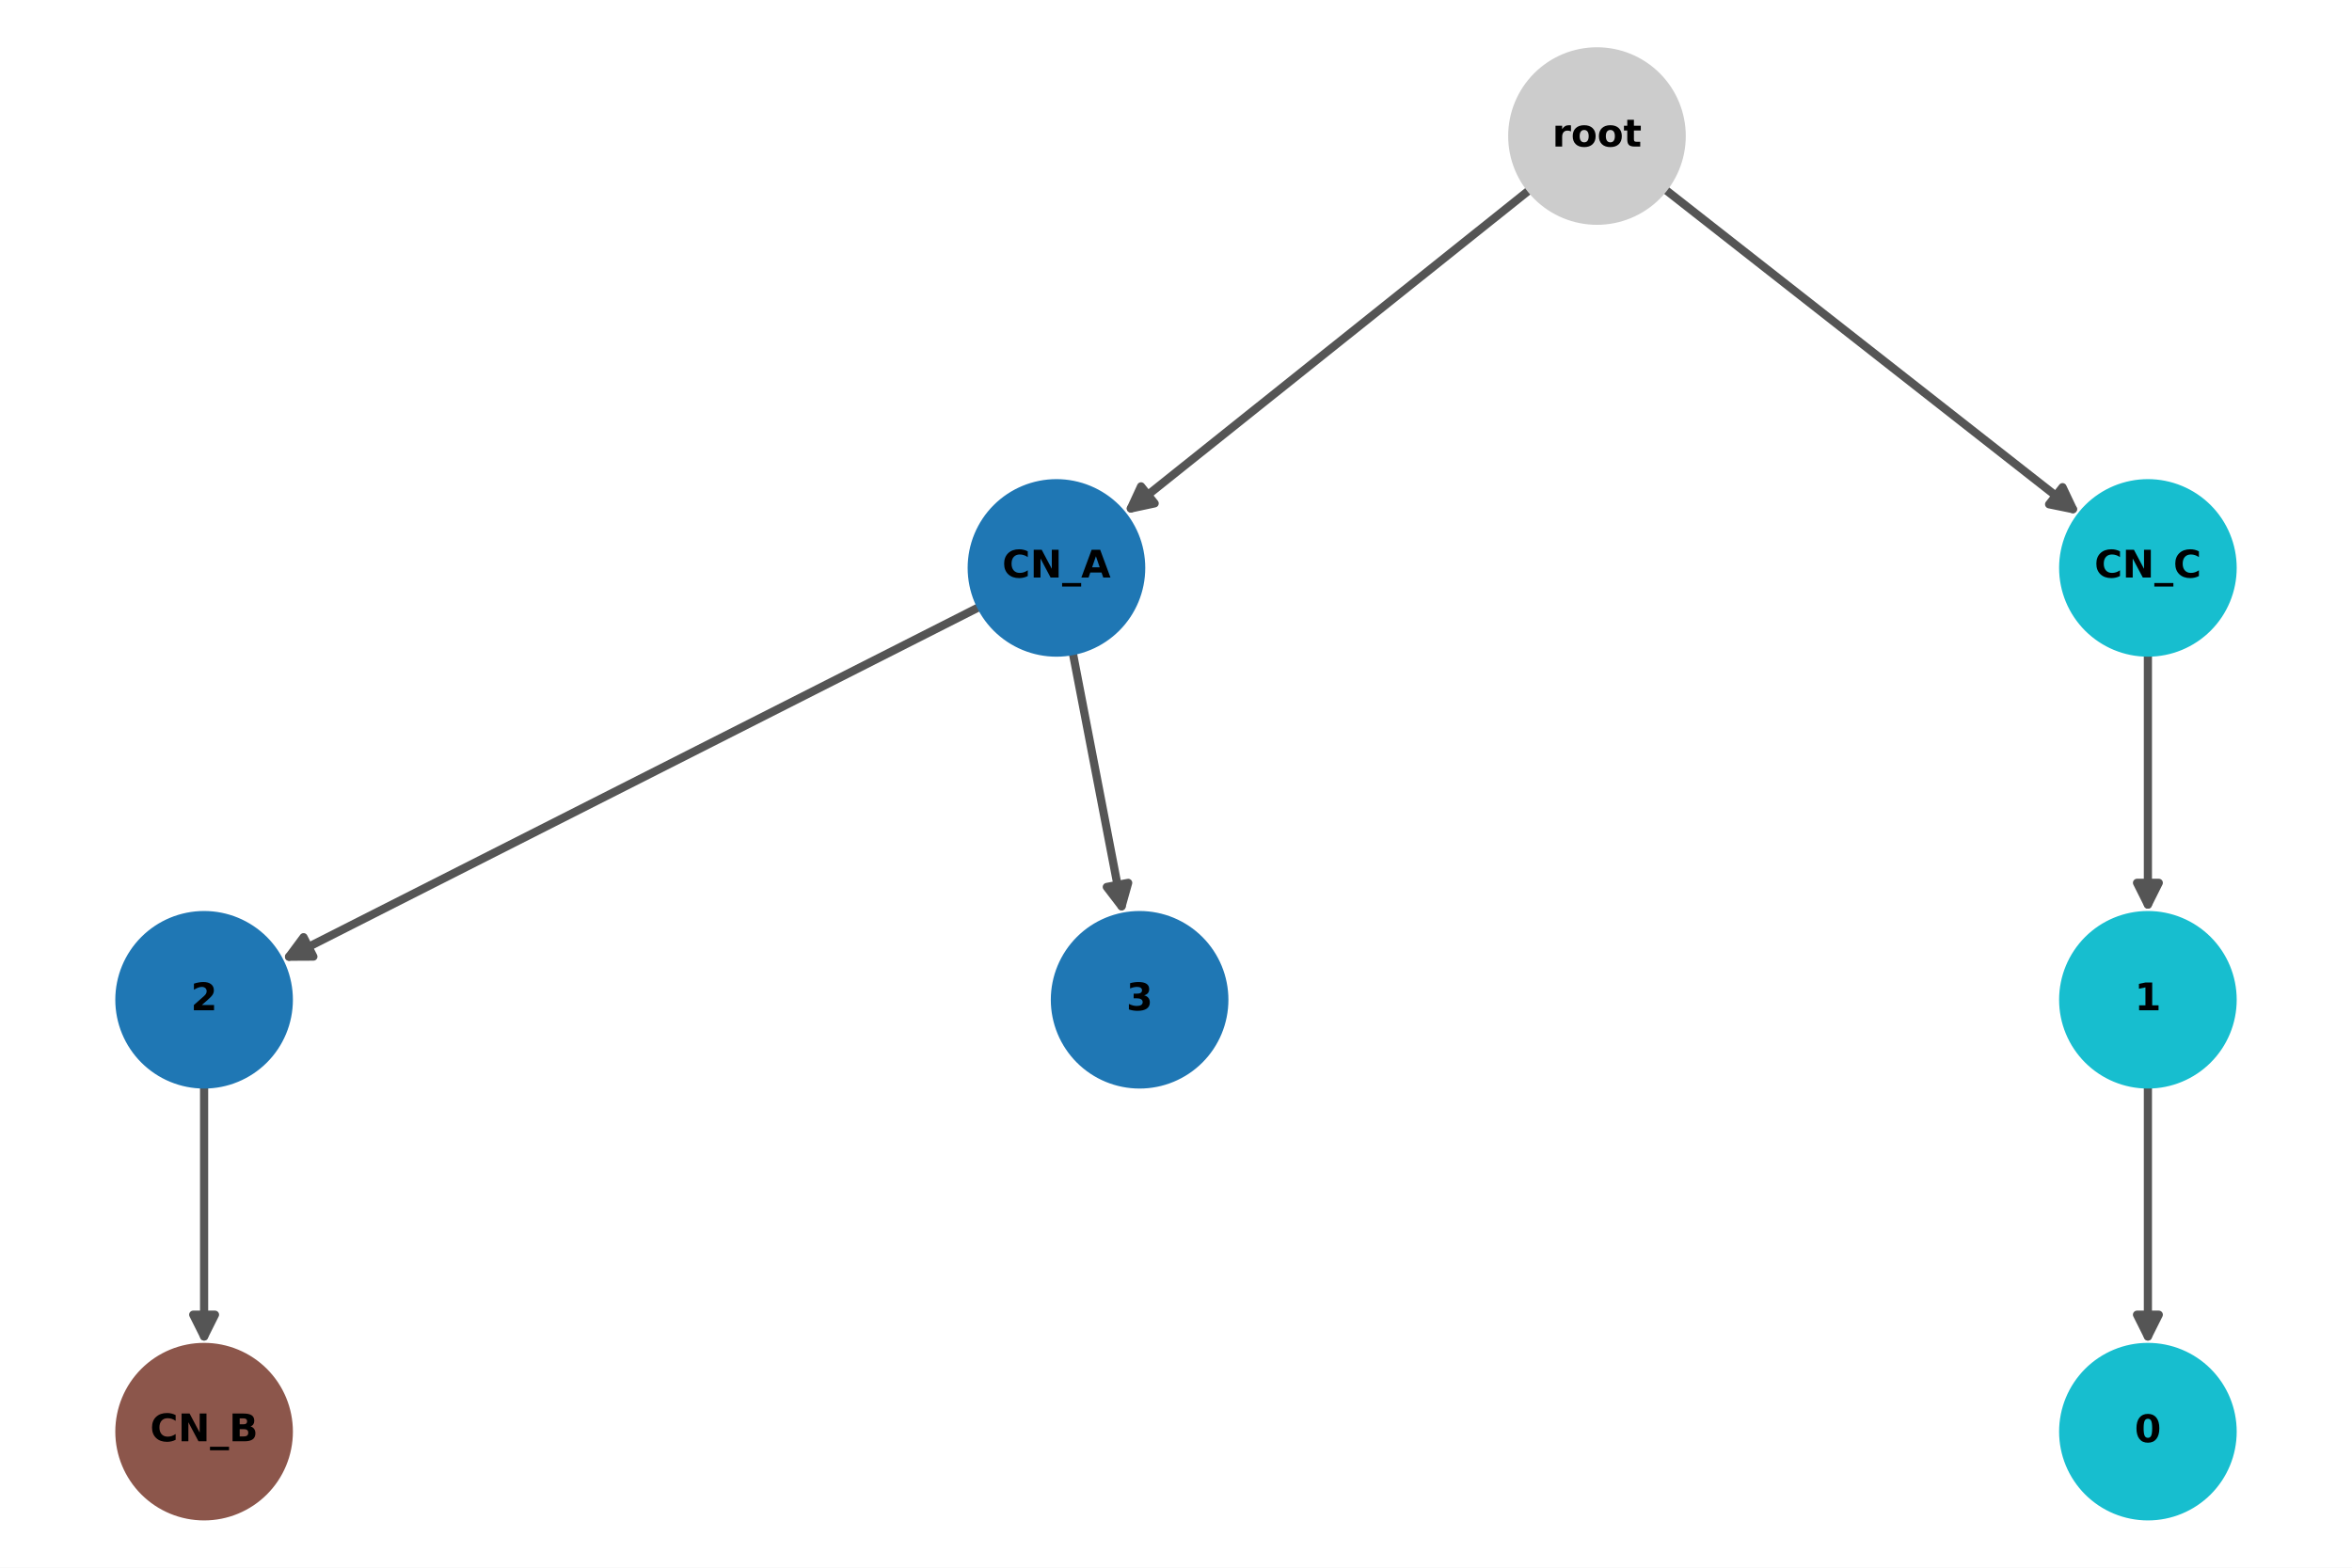
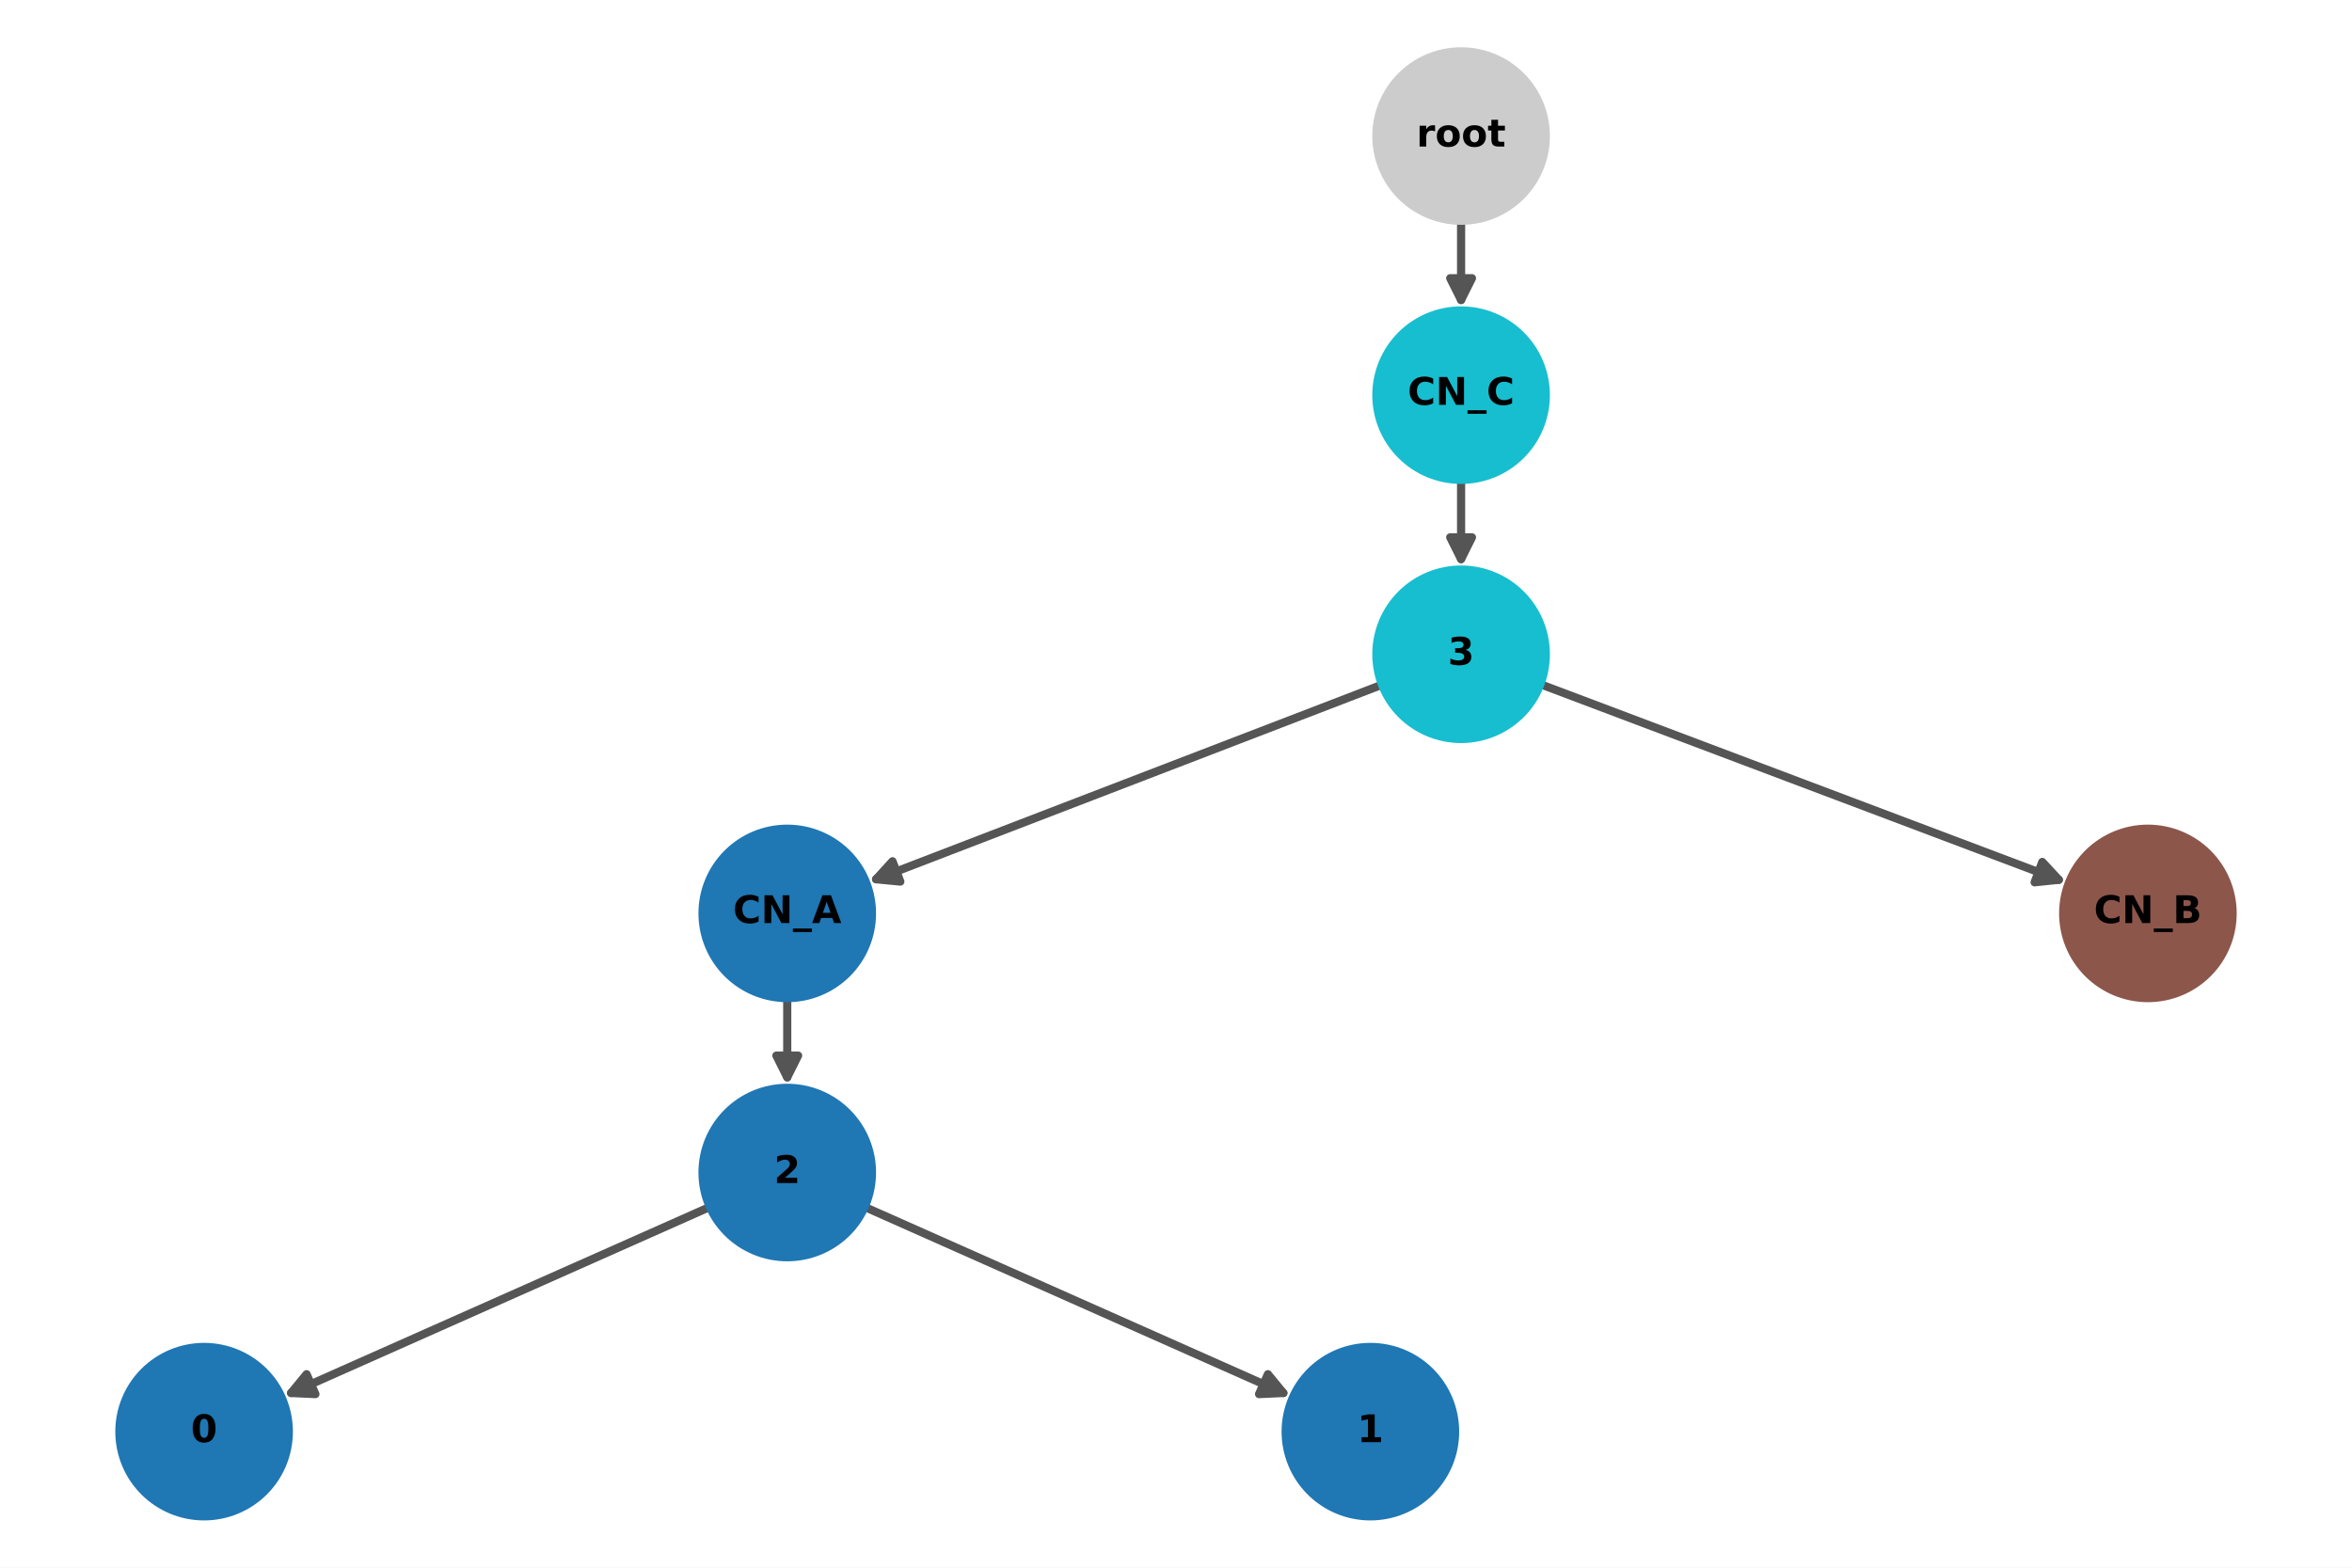
<svg xmlns="http://www.w3.org/2000/svg" xmlns:xlink="http://www.w3.org/1999/xlink" width="432pt" height="288pt" viewBox="0 0 432 288" version="1.1">
  <defs>
    <style type="text/css">*{stroke-linejoin: round; stroke-linecap: butt}</style>
  </defs>
  <g id="figure_1">
    <g id="patch_1">
      <path d="M 0 288  L 432 288  L 432 0  L 0 0  z " style="fill: #ffffff" />
    </g>
    <g id="axes_1">
      <g id="patch_2">
-         <path d="M 280.97 34.863  Q 243.683 64.66 207.706 93.411  " clip-path="url(#p71fe7a0b2c)" style="fill: none; stroke: #555555; stroke-width: 1.5; stroke-linecap: round" />
-         <path d="M 212.08 92.476  L 207.706 93.411  L 209.582 89.351  z " clip-path="url(#p71fe7a0b2c)" style="fill: #555555; stroke: #555555; stroke-width: 1.5; stroke-linecap: round" />
+         <path d="M 268.364 40.8  Q 268.364 48.794 268.364 55.11  " clip-path="url(#pf83ffb3f88)" style="fill: none; stroke: #555555; stroke-width: 1.5; stroke-linecap: round" />
+         <path d="M 270.364 51.11  L 268.364 55.11  L 266.364 51.11  z " clip-path="url(#pf83ffb3f88)" style="fill: #555555; stroke: #555555; stroke-width: 1.5; stroke-linecap: round" />
      </g>
      <g id="patch_3">
-         <path d="M 305.764 34.747  Q 343.916 64.66 380.748 93.538  " clip-path="url(#p71fe7a0b2c)" style="fill: none; stroke: #555555; stroke-width: 1.5; stroke-linecap: round" />
-         <path d="M 378.834 89.496  L 380.748 93.538  L 376.366 92.644  z " clip-path="url(#p71fe7a0b2c)" style="fill: #555555; stroke: #555555; stroke-width: 1.5; stroke-linecap: round" />
+         <path d="M 253.606 125.874  Q 206.478 144.001 160.915 161.525  " clip-path="url(#pf83ffb3f88)" style="fill: none; stroke: #555555; stroke-width: 1.5; stroke-linecap: round" />
+         <path d="M 165.366 161.956  L 160.915 161.525  L 163.93 158.222  z " clip-path="url(#pf83ffb3f88)" style="fill: #555555; stroke: #555555; stroke-width: 1.5; stroke-linecap: round" />
      </g>
      <g id="patch_4">
-         <path d="M 394.512 199.48  Q 394.512 223.34 394.512 245.523  " clip-path="url(#p71fe7a0b2c)" style="fill: none; stroke: #555555; stroke-width: 1.5; stroke-linecap: round" />
-         <path d="M 396.512 241.523  L 394.512 245.523  L 392.512 241.523  z " clip-path="url(#p71fe7a0b2c)" style="fill: #555555; stroke: #555555; stroke-width: 1.5; stroke-linecap: round" />
+         <path d="M 283.158 125.781  Q 331.439 144 378.151 161.627  " clip-path="url(#pf83ffb3f88)" style="fill: none; stroke: #555555; stroke-width: 1.5; stroke-linecap: round" />
+         <path d="M 375.114 158.344  L 378.151 161.627  L 373.702 162.086  z " clip-path="url(#pf83ffb3f88)" style="fill: #555555; stroke: #555555; stroke-width: 1.5; stroke-linecap: round" />
      </g>
      <g id="patch_5">
-         <path d="M 37.488 199.48  Q 37.488 223.34 37.488 245.523  " clip-path="url(#p71fe7a0b2c)" style="fill: none; stroke: #555555; stroke-width: 1.5; stroke-linecap: round" />
-         <path d="M 39.488 241.523  L 37.488 245.523  L 35.488 241.523  z " clip-path="url(#p71fe7a0b2c)" style="fill: #555555; stroke: #555555; stroke-width: 1.5; stroke-linecap: round" />
+         <path d="M 130.144 221.828  Q 91.039 239.208 53.467 255.906  " clip-path="url(#pf83ffb3f88)" style="fill: none; stroke: #555555; stroke-width: 1.5; stroke-linecap: round" />
+         <path d="M 57.934 256.11  L 53.467 255.906  L 56.31 252.454  z " clip-path="url(#pf83ffb3f88)" style="fill: #555555; stroke: #555555; stroke-width: 1.5; stroke-linecap: round" />
      </g>
      <g id="patch_6">
-         <path d="M 179.936 111.479  Q 115.765 144 53.09 175.762  " clip-path="url(#p71fe7a0b2c)" style="fill: none; stroke: #555555; stroke-width: 1.5; stroke-linecap: round" />
-         <path d="M 57.562 175.738  L 53.09 175.762  L 55.754 172.17  z " clip-path="url(#p71fe7a0b2c)" style="fill: #555555; stroke: #555555; stroke-width: 1.5; stroke-linecap: round" />
+         <path d="M 159.046 221.828  Q 198.151 239.208 235.723 255.906  " clip-path="url(#pf83ffb3f88)" style="fill: none; stroke: #555555; stroke-width: 1.5; stroke-linecap: round" />
+         <path d="M 232.88 252.454  L 235.723 255.906  L 231.256 256.11  z " clip-path="url(#pf83ffb3f88)" style="fill: #555555; stroke: #555555; stroke-width: 1.5; stroke-linecap: round" />
      </g>
      <g id="patch_7">
-         <path d="M 197.032 119.86  Q 201.679 144.001 206.009 166.495  " clip-path="url(#p71fe7a0b2c)" style="fill: none; stroke: #555555; stroke-width: 1.5; stroke-linecap: round" />
-         <path d="M 207.217 162.189  L 206.009 166.495  L 203.289 162.945  z " clip-path="url(#p71fe7a0b2c)" style="fill: #555555; stroke: #555555; stroke-width: 1.5; stroke-linecap: round" />
+         <path d="M 144.595 183.61  Q 144.595 191.604 144.595 197.92  " clip-path="url(#pf83ffb3f88)" style="fill: none; stroke: #555555; stroke-width: 1.5; stroke-linecap: round" />
+         <path d="M 146.595 193.92  L 144.595 197.92  L 142.595 193.92  z " clip-path="url(#pf83ffb3f88)" style="fill: #555555; stroke: #555555; stroke-width: 1.5; stroke-linecap: round" />
      </g>
      <g id="patch_8">
-         <path d="M 394.512 120.141  Q 394.512 144.001 394.512 166.184  " clip-path="url(#p71fe7a0b2c)" style="fill: none; stroke: #555555; stroke-width: 1.5; stroke-linecap: round" />
-         <path d="M 396.512 162.184  L 394.512 166.184  L 392.512 162.184  z " clip-path="url(#p71fe7a0b2c)" style="fill: #555555; stroke: #555555; stroke-width: 1.5; stroke-linecap: round" />
+         <path d="M 268.364 88.404  Q 268.364 96.397 268.364 102.713  " clip-path="url(#pf83ffb3f88)" style="fill: none; stroke: #555555; stroke-width: 1.5; stroke-linecap: round" />
+         <path d="M 270.364 98.713  L 268.364 102.713  L 266.364 98.713  z " clip-path="url(#pf83ffb3f88)" style="fill: #555555; stroke: #555555; stroke-width: 1.5; stroke-linecap: round" />
      </g>
      <g id="PathCollection_1">
        <defs>
-           <path id="C0_0_726072cae3" d="M 0 15.811  C 4.193 15.811 8.215 14.145 11.18 11.18  C 14.145 8.215 15.811 4.193 15.811 -0  C 15.811 -4.193 14.145 -8.215 11.18 -11.18  C 8.215 -14.145 4.193 -15.811 0 -15.811  C -4.193 -15.811 -8.215 -14.145 -11.18 -11.18  C -14.145 -8.215 -15.811 -4.193 -15.811 0  C -15.811 4.193 -14.145 8.215 -11.18 11.18  C -8.215 14.145 -4.193 15.811 0 15.811  z " />
+           <path id="C0_0_a321793dce" d="M 0 15.811  C 4.193 15.811 8.215 14.145 11.18 11.18  C 14.145 8.215 15.811 4.193 15.811 -0  C 15.811 -4.193 14.145 -8.215 11.18 -11.18  C 8.215 -14.145 4.193 -15.811 0 -15.811  C -4.193 -15.811 -8.215 -14.145 -11.18 -11.18  C -14.145 -8.215 -15.811 -4.193 -15.811 0  C -15.811 4.193 -14.145 8.215 -11.18 11.18  C -8.215 14.145 -4.193 15.811 0 15.811  z " />
        </defs>
-         <g clip-path="url(#p71fe7a0b2c)">
-           <use xlink:href="#C0_0_726072cae3" x="293.322" y="24.992" style="fill: #cccccc; stroke: #cccccc" />
+         <g clip-path="url(#pf83ffb3f88)">
+           <use xlink:href="#C0_0_a321793dce" x="268.364" y="24.992" style="fill: #cccccc; stroke: #cccccc" />
        </g>
-         <g clip-path="url(#p71fe7a0b2c)">
-           <use xlink:href="#C0_0_726072cae3" x="394.512" y="183.669" style="fill: #17becf; stroke: #17becf" />
+         <g clip-path="url(#pf83ffb3f88)">
+           <use xlink:href="#C0_0_a321793dce" x="268.364" y="120.198" style="fill: #17becf; stroke: #17becf" />
        </g>
-         <g clip-path="url(#p71fe7a0b2c)">
-           <use xlink:href="#C0_0_726072cae3" x="394.512" y="263.008" style="fill: #17becf; stroke: #17becf" />
+         <g clip-path="url(#pf83ffb3f88)">
+           <use xlink:href="#C0_0_a321793dce" x="144.595" y="215.405" style="fill: #1f77b4; stroke: #1f77b4" />
        </g>
-         <g clip-path="url(#p71fe7a0b2c)">
-           <use xlink:href="#C0_0_726072cae3" x="37.488" y="183.669" style="fill: #1f77b4; stroke: #1f77b4" />
+         <g clip-path="url(#pf83ffb3f88)">
+           <use xlink:href="#C0_0_a321793dce" x="37.488" y="263.008" style="fill: #1f77b4; stroke: #1f77b4" />
        </g>
-         <g clip-path="url(#p71fe7a0b2c)">
-           <use xlink:href="#C0_0_726072cae3" x="209.316" y="183.669" style="fill: #1f77b4; stroke: #1f77b4" />
+         <g clip-path="url(#pf83ffb3f88)">
+           <use xlink:href="#C0_0_a321793dce" x="251.702" y="263.008" style="fill: #1f77b4; stroke: #1f77b4" />
        </g>
-         <g clip-path="url(#p71fe7a0b2c)">
-           <use xlink:href="#C0_0_726072cae3" x="194.042" y="104.331" style="fill: #1f77b4; stroke: #1f77b4" />
+         <g clip-path="url(#pf83ffb3f88)">
+           <use xlink:href="#C0_0_a321793dce" x="144.595" y="167.802" style="fill: #1f77b4; stroke: #1f77b4" />
        </g>
-         <g clip-path="url(#p71fe7a0b2c)">
-           <use xlink:href="#C0_0_726072cae3" x="37.488" y="263.008" style="fill: #8c564b; stroke: #8c564b" />
+         <g clip-path="url(#pf83ffb3f88)">
+           <use xlink:href="#C0_0_a321793dce" x="394.512" y="167.802" style="fill: #8c564b; stroke: #8c564b" />
        </g>
-         <g clip-path="url(#p71fe7a0b2c)">
-           <use xlink:href="#C0_0_726072cae3" x="394.512" y="104.331" style="fill: #17becf; stroke: #17becf" />
+         <g clip-path="url(#pf83ffb3f88)">
+           <use xlink:href="#C0_0_a321793dce" x="268.364" y="72.595" style="fill: #17becf; stroke: #17becf" />
        </g>
      </g>
      <g id="text_1">
-         <g clip-path="url(#p71fe7a0b2c)">
-           <g transform="translate(285.1144 26.9233) scale(0.07 -0.07)">
+         <g clip-path="url(#pf83ffb3f88)">
+           <g transform="translate(260.1556 26.9233) scale(0.07 -0.07)">
            <defs>
              <path id="DejaVuSans-Bold-72" d="M 3138 2547  Q 2991 2616 2845 2648  Q 2700 2681 2553 2681  Q 2122 2681 1889 2404  Q 1656 2128 1656 1613  L 1656 0  L 538 0  L 538 3500  L 1656 3500  L 1656 2925  Q 1872 3269 2151 3426  Q 2431 3584 2822 3584  Q 2878 3584 2943 3579  Q 3009 3575 3134 3559  L 3138 2547  z " transform="scale(0.015625)" />
              <path id="DejaVuSans-Bold-6f" d="M 2203 2784  Q 1831 2784 1636 2517  Q 1441 2250 1441 1747  Q 1441 1244 1636 976  Q 1831 709 2203 709  Q 2569 709 2762 976  Q 2956 1244 2956 1747  Q 2956 2250 2762 2517  Q 2569 2784 2203 2784  z M 2203 3584  Q 3106 3584 3614 3096  Q 4122 2609 4122 1747  Q 4122 884 3614 396  Q 3106 -91 2203 -91  Q 1297 -91 786 396  Q 275 884 275 1747  Q 275 2609 786 3096  Q 1297 3584 2203 3584  z " transform="scale(0.015625)" />
              <path id="DejaVuSans-Bold-74" d="M 1759 4494  L 1759 3500  L 2913 3500  L 2913 2700  L 1759 2700  L 1759 1216  Q 1759 972 1856 886  Q 1953 800 2241 800  L 2816 800  L 2816 0  L 1856 0  Q 1194 0 917 276  Q 641 553 641 1216  L 641 2700  L 84 2700  L 84 3500  L 641 3500  L 641 4494  L 1759 4494  z " transform="scale(0.015625)" />
            </defs>
            <use xlink:href="#DejaVuSans-Bold-72" />
            <use xlink:href="#DejaVuSans-Bold-6f" transform="translate(49.31641 0)" />
            <use xlink:href="#DejaVuSans-Bold-6f" transform="translate(118.0176 0)" />
            <use xlink:href="#DejaVuSans-Bold-74" transform="translate(186.7188 0)" />
          </g>
        </g>
      </g>
      <g id="text_2">
-         <g clip-path="url(#p71fe7a0b2c)">
-           <g transform="translate(392.0772 185.601) scale(0.07 -0.07)">
+         <g clip-path="url(#pf83ffb3f88)">
+           <g transform="translate(265.9284 122.1299) scale(0.07 -0.07)">
+             <defs>
+               <path id="DejaVuSans-Bold-33" d="M 2981 2516  Q 3453 2394 3698 2092  Q 3944 1791 3944 1325  Q 3944 631 3412 270  Q 2881 -91 1863 -91  Q 1503 -91 1142 -33  Q 781 25 428 141  L 428 1069  Q 766 900 1098 814  Q 1431 728 1753 728  Q 2231 728 2486 893  Q 2741 1059 2741 1369  Q 2741 1688 2480 1852  Q 2219 2016 1709 2016  L 1228 2016  L 1228 2791  L 1734 2791  Q 2188 2791 2409 2933  Q 2631 3075 2631 3366  Q 2631 3634 2415 3781  Q 2200 3928 1806 3928  Q 1516 3928 1219 3862  Q 922 3797 628 3669  L 628 4550  Q 984 4650 1334 4700  Q 1684 4750 2022 4750  Q 2931 4750 3382 4451  Q 3834 4153 3834 3553  Q 3834 3144 3618 2883  Q 3403 2622 2981 2516  z " transform="scale(0.015625)" />
+             </defs>
+             <use xlink:href="#DejaVuSans-Bold-33" />
+           </g>
+         </g>
+       </g>
+       <g id="text_3">
+         <g clip-path="url(#pf83ffb3f88)">
+           <g transform="translate(142.1598 217.3365) scale(0.07 -0.07)">
+             <defs>
+               <path id="DejaVuSans-Bold-32" d="M 1844 884  L 3897 884  L 3897 0  L 506 0  L 506 884  L 2209 2388  Q 2438 2594 2547 2791  Q 2656 2988 2656 3200  Q 2656 3528 2436 3728  Q 2216 3928 1850 3928  Q 1569 3928 1234 3808  Q 900 3688 519 3450  L 519 4475  Q 925 4609 1322 4679  Q 1719 4750 2100 4750  Q 2938 4750 3402 4381  Q 3866 4013 3866 3353  Q 3866 2972 3669 2642  Q 3472 2313 2841 1759  L 1844 884  z " transform="scale(0.015625)" />
+             </defs>
+             <use xlink:href="#DejaVuSans-Bold-32" />
+           </g>
+         </g>
+       </g>
+       <g id="text_4">
+         <g clip-path="url(#pf83ffb3f88)">
+           <g transform="translate(35.05237 264.9398) scale(0.07 -0.07)">
+             <defs>
+               <path id="DejaVuSans-Bold-30" d="M 2944 2338  Q 2944 3213 2780 3570  Q 2616 3928 2228 3928  Q 1841 3928 1675 3570  Q 1509 3213 1509 2338  Q 1509 1453 1675 1090  Q 1841 728 2228 728  Q 2613 728 2778 1090  Q 2944 1453 2944 2338  z M 4147 2328  Q 4147 1169 3647 539  Q 3147 -91 2228 -91  Q 1306 -91 806 539  Q 306 1169 306 2328  Q 306 3491 806 4120  Q 1306 4750 2228 4750  Q 3147 4750 3647 4120  Q 4147 3491 4147 2328  z " transform="scale(0.015625)" />
+             </defs>
+             <use xlink:href="#DejaVuSans-Bold-30" />
+           </g>
+         </g>
+       </g>
+       <g id="text_5">
+         <g clip-path="url(#pf83ffb3f88)">
+           <g transform="translate(249.2672 264.9398) scale(0.07 -0.07)">
            <defs>
              <path id="DejaVuSans-Bold-31" d="M 750 831  L 1813 831  L 1813 3847  L 722 3622  L 722 4441  L 1806 4666  L 2950 4666  L 2950 831  L 4013 831  L 4013 0  L 750 0  L 750 831  z " transform="scale(0.015625)" />
            </defs>
            <use xlink:href="#DejaVuSans-Bold-31" />
          </g>
        </g>
      </g>
-       <g id="text_3">
-         <g clip-path="url(#p71fe7a0b2c)">
-           <g transform="translate(392.0772 264.9398) scale(0.07 -0.07)">
-             <defs>
-               <path id="DejaVuSans-Bold-30" d="M 2944 2338  Q 2944 3213 2780 3570  Q 2616 3928 2228 3928  Q 1841 3928 1675 3570  Q 1509 3213 1509 2338  Q 1509 1453 1675 1090  Q 1841 728 2228 728  Q 2613 728 2778 1090  Q 2944 1453 2944 2338  z M 4147 2328  Q 4147 1169 3647 539  Q 3147 -91 2228 -91  Q 1306 -91 806 539  Q 306 1169 306 2328  Q 306 3491 806 4120  Q 1306 4750 2228 4750  Q 3147 4750 3647 4120  Q 4147 3491 4147 2328  z " transform="scale(0.015625)" />
-             </defs>
-             <use xlink:href="#DejaVuSans-Bold-30" />
-           </g>
-         </g>
-       </g>
-       <g id="text_4">
-         <g clip-path="url(#p71fe7a0b2c)">
-           <g transform="translate(35.05237 185.601) scale(0.07 -0.07)">
-             <defs>
-               <path id="DejaVuSans-Bold-32" d="M 1844 884  L 3897 884  L 3897 0  L 506 0  L 506 884  L 2209 2388  Q 2438 2594 2547 2791  Q 2656 2988 2656 3200  Q 2656 3528 2436 3728  Q 2216 3928 1850 3928  Q 1569 3928 1234 3808  Q 900 3688 519 3450  L 519 4475  Q 925 4609 1322 4679  Q 1719 4750 2100 4750  Q 2938 4750 3402 4381  Q 3866 4013 3866 3353  Q 3866 2972 3669 2642  Q 3472 2313 2841 1759  L 1844 884  z " transform="scale(0.015625)" />
-             </defs>
-             <use xlink:href="#DejaVuSans-Bold-32" />
-           </g>
-         </g>
-       </g>
-       <g id="text_5">
-         <g clip-path="url(#p71fe7a0b2c)">
-           <g transform="translate(206.8805 185.601) scale(0.07 -0.07)">
-             <defs>
-               <path id="DejaVuSans-Bold-33" d="M 2981 2516  Q 3453 2394 3698 2092  Q 3944 1791 3944 1325  Q 3944 631 3412 270  Q 2881 -91 1863 -91  Q 1503 -91 1142 -33  Q 781 25 428 141  L 428 1069  Q 766 900 1098 814  Q 1431 728 1753 728  Q 2231 728 2486 893  Q 2741 1059 2741 1369  Q 2741 1688 2480 1852  Q 2219 2016 1709 2016  L 1228 2016  L 1228 2791  L 1734 2791  Q 2188 2791 2409 2933  Q 2631 3075 2631 3366  Q 2631 3634 2415 3781  Q 2200 3928 1806 3928  Q 1516 3928 1219 3862  Q 922 3797 628 3669  L 628 4550  Q 984 4650 1334 4700  Q 1684 4750 2022 4750  Q 2931 4750 3382 4451  Q 3834 4153 3834 3553  Q 3834 3144 3618 2883  Q 3403 2622 2981 2516  z " transform="scale(0.015625)" />
-             </defs>
-             <use xlink:href="#DejaVuSans-Bold-33" />
-           </g>
-         </g>
-       </g>
      <g id="text_6">
-         <g clip-path="url(#p71fe7a0b2c)">
-           <g transform="translate(184.0854 106.103) scale(0.07 -0.07)">
+         <g clip-path="url(#pf83ffb3f88)">
+           <g transform="translate(134.6386 169.5741) scale(0.07 -0.07)">
            <defs>
              <path id="DejaVuSans-Bold-43" d="M 4288 256  Q 3956 84 3597 -3  Q 3238 -91 2847 -91  Q 1681 -91 1000 561  Q 319 1213 319 2328  Q 319 3447 1000 4098  Q 1681 4750 2847 4750  Q 3238 4750 3597 4662  Q 3956 4575 4288 4403  L 4288 3438  Q 3953 3666 3628 3772  Q 3303 3878 2944 3878  Q 2300 3878 1931 3465  Q 1563 3053 1563 2328  Q 1563 1606 1931 1193  Q 2300 781 2944 781  Q 3303 781 3628 887  Q 3953 994 4288 1222  L 4288 256  z " transform="scale(0.015625)" />
              <path id="DejaVuSans-Bold-4e" d="M 588 4666  L 1931 4666  L 3628 1466  L 3628 4666  L 4769 4666  L 4769 0  L 3425 0  L 1728 3200  L 1728 0  L 588 0  L 588 4666  z " transform="scale(0.015625)" />
              <path id="DejaVuSans-Bold-5f" d="M 3200 -916  L 3200 -1509  L 0 -1509  L 0 -916  L 3200 -916  z " transform="scale(0.015625)" />
              <path id="DejaVuSans-Bold-41" d="M 3419 850  L 1538 850  L 1241 0  L 31 0  L 1759 4666  L 3194 4666  L 4922 0  L 3713 0  L 3419 850  z M 1838 1716  L 3116 1716  L 2478 3572  L 1838 1716  z " transform="scale(0.015625)" />
            </defs>
            <use xlink:href="#DejaVuSans-Bold-43" />
            <use xlink:href="#DejaVuSans-Bold-4e" transform="translate(73.38867 0)" />
            <use xlink:href="#DejaVuSans-Bold-5f" transform="translate(157.0801 0)" />
            <use xlink:href="#DejaVuSans-Bold-41" transform="translate(207.0801 0)" />
          </g>
        </g>
      </g>
      <g id="text_7">
-         <g clip-path="url(#p71fe7a0b2c)">
-           <g transform="translate(27.57221 264.7807) scale(0.07 -0.07)">
+         <g clip-path="url(#pf83ffb3f88)">
+           <g transform="translate(384.597 169.5741) scale(0.07 -0.07)">
            <defs>
              <path id="DejaVuSans-Bold-42" d="M 2456 2859  Q 2741 2859 2887 2984  Q 3034 3109 3034 3353  Q 3034 3594 2887 3720  Q 2741 3847 2456 3847  L 1791 3847  L 1791 2859  L 2456 2859  z M 2497 819  Q 2859 819 3042 972  Q 3225 1125 3225 1434  Q 3225 1738 3044 1889  Q 2863 2041 2497 2041  L 1791 2041  L 1791 819  L 2497 819  z M 3616 2497  Q 4003 2384 4215 2081  Q 4428 1778 4428 1338  Q 4428 663 3972 331  Q 3516 0 2584 0  L 588 0  L 588 4666  L 2394 4666  Q 3366 4666 3802 4372  Q 4238 4078 4238 3431  Q 4238 3091 4078 2852  Q 3919 2613 3616 2497  z " transform="scale(0.015625)" />
            </defs>
            <use xlink:href="#DejaVuSans-Bold-43" />
            <use xlink:href="#DejaVuSans-Bold-4e" transform="translate(73.38867 0)" />
            <use xlink:href="#DejaVuSans-Bold-5f" transform="translate(157.0801 0)" />
            <use xlink:href="#DejaVuSans-Bold-42" transform="translate(207.0801 0)" />
          </g>
        </g>
      </g>
      <g id="text_8">
-         <g clip-path="url(#p71fe7a0b2c)">
-           <g transform="translate(384.696 106.103) scale(0.07 -0.07)">
+         <g clip-path="url(#pf83ffb3f88)">
+           <g transform="translate(258.5472 74.36746) scale(0.07 -0.07)">
            <use xlink:href="#DejaVuSans-Bold-43" />
            <use xlink:href="#DejaVuSans-Bold-4e" transform="translate(73.38867 0)" />
            <use xlink:href="#DejaVuSans-Bold-5f" transform="translate(157.0801 0)" />
            <use xlink:href="#DejaVuSans-Bold-43" transform="translate(207.0801 0)" />
          </g>
        </g>
      </g>
    </g>
  </g>
  <defs>
-     <clipPath id="p71fe7a0b2c">
+     <clipPath id="pf83ffb3f88">
      <rect x="0" y="0" width="432" height="288" />
    </clipPath>
  </defs>
</svg>
